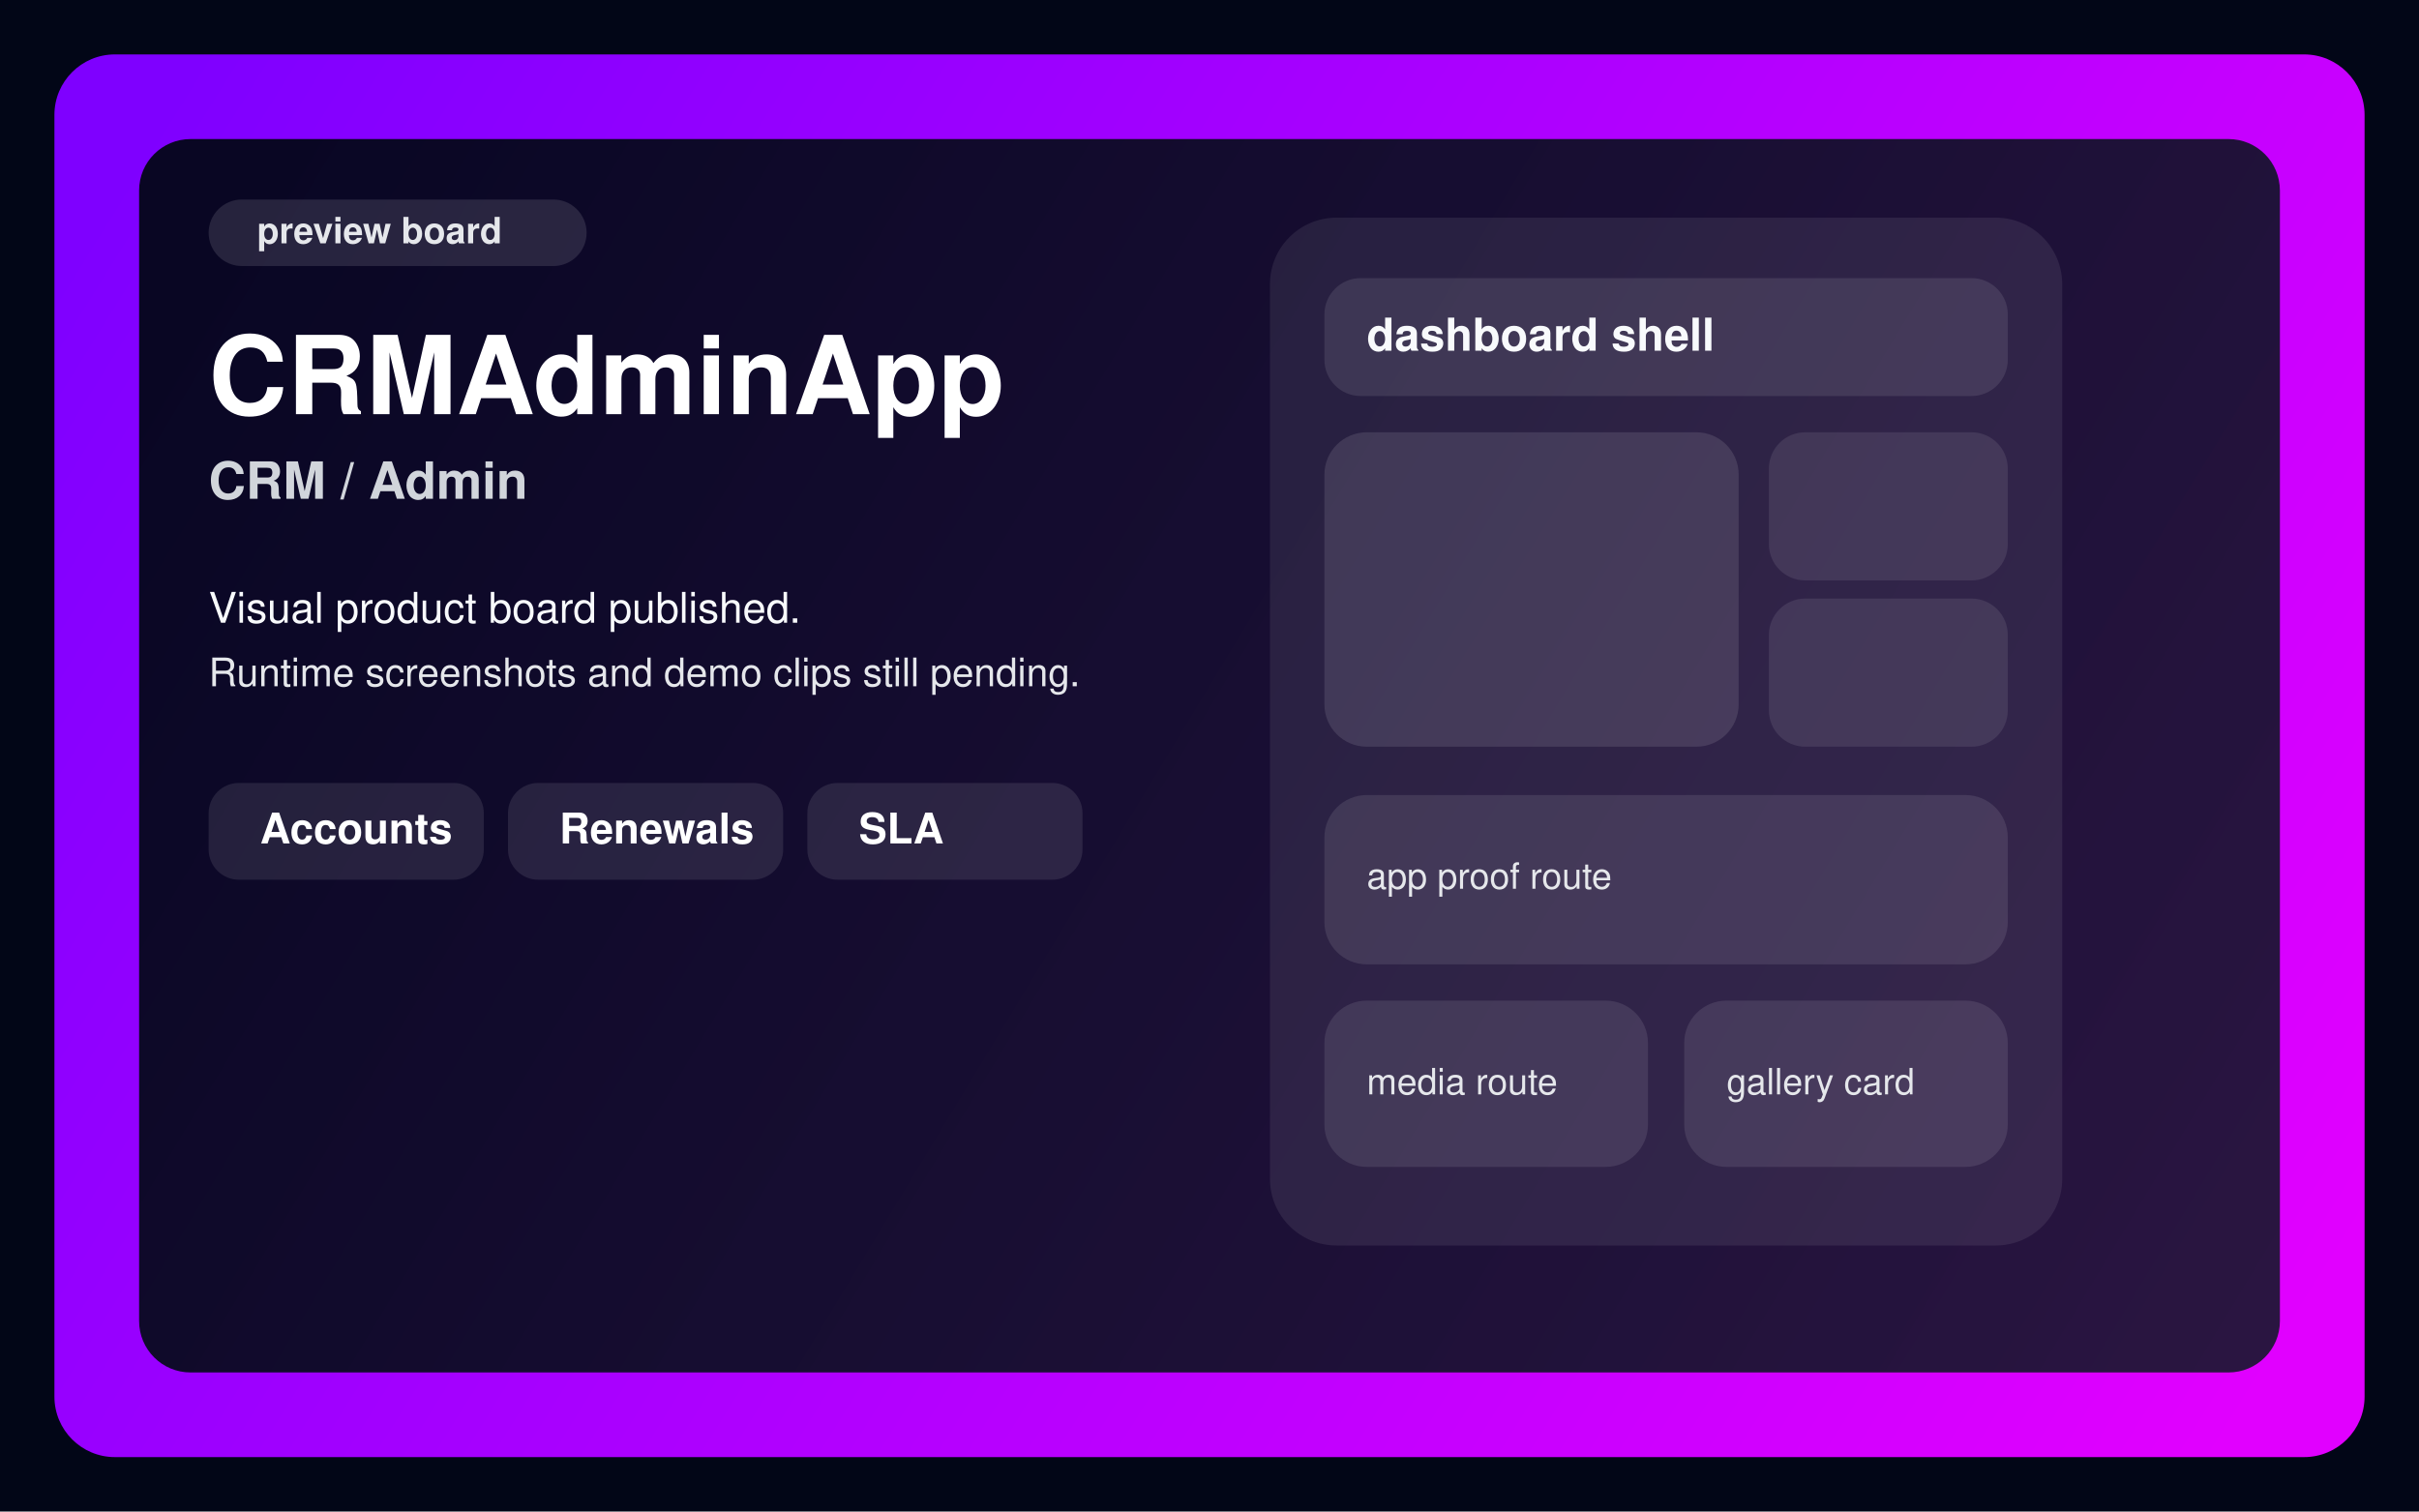
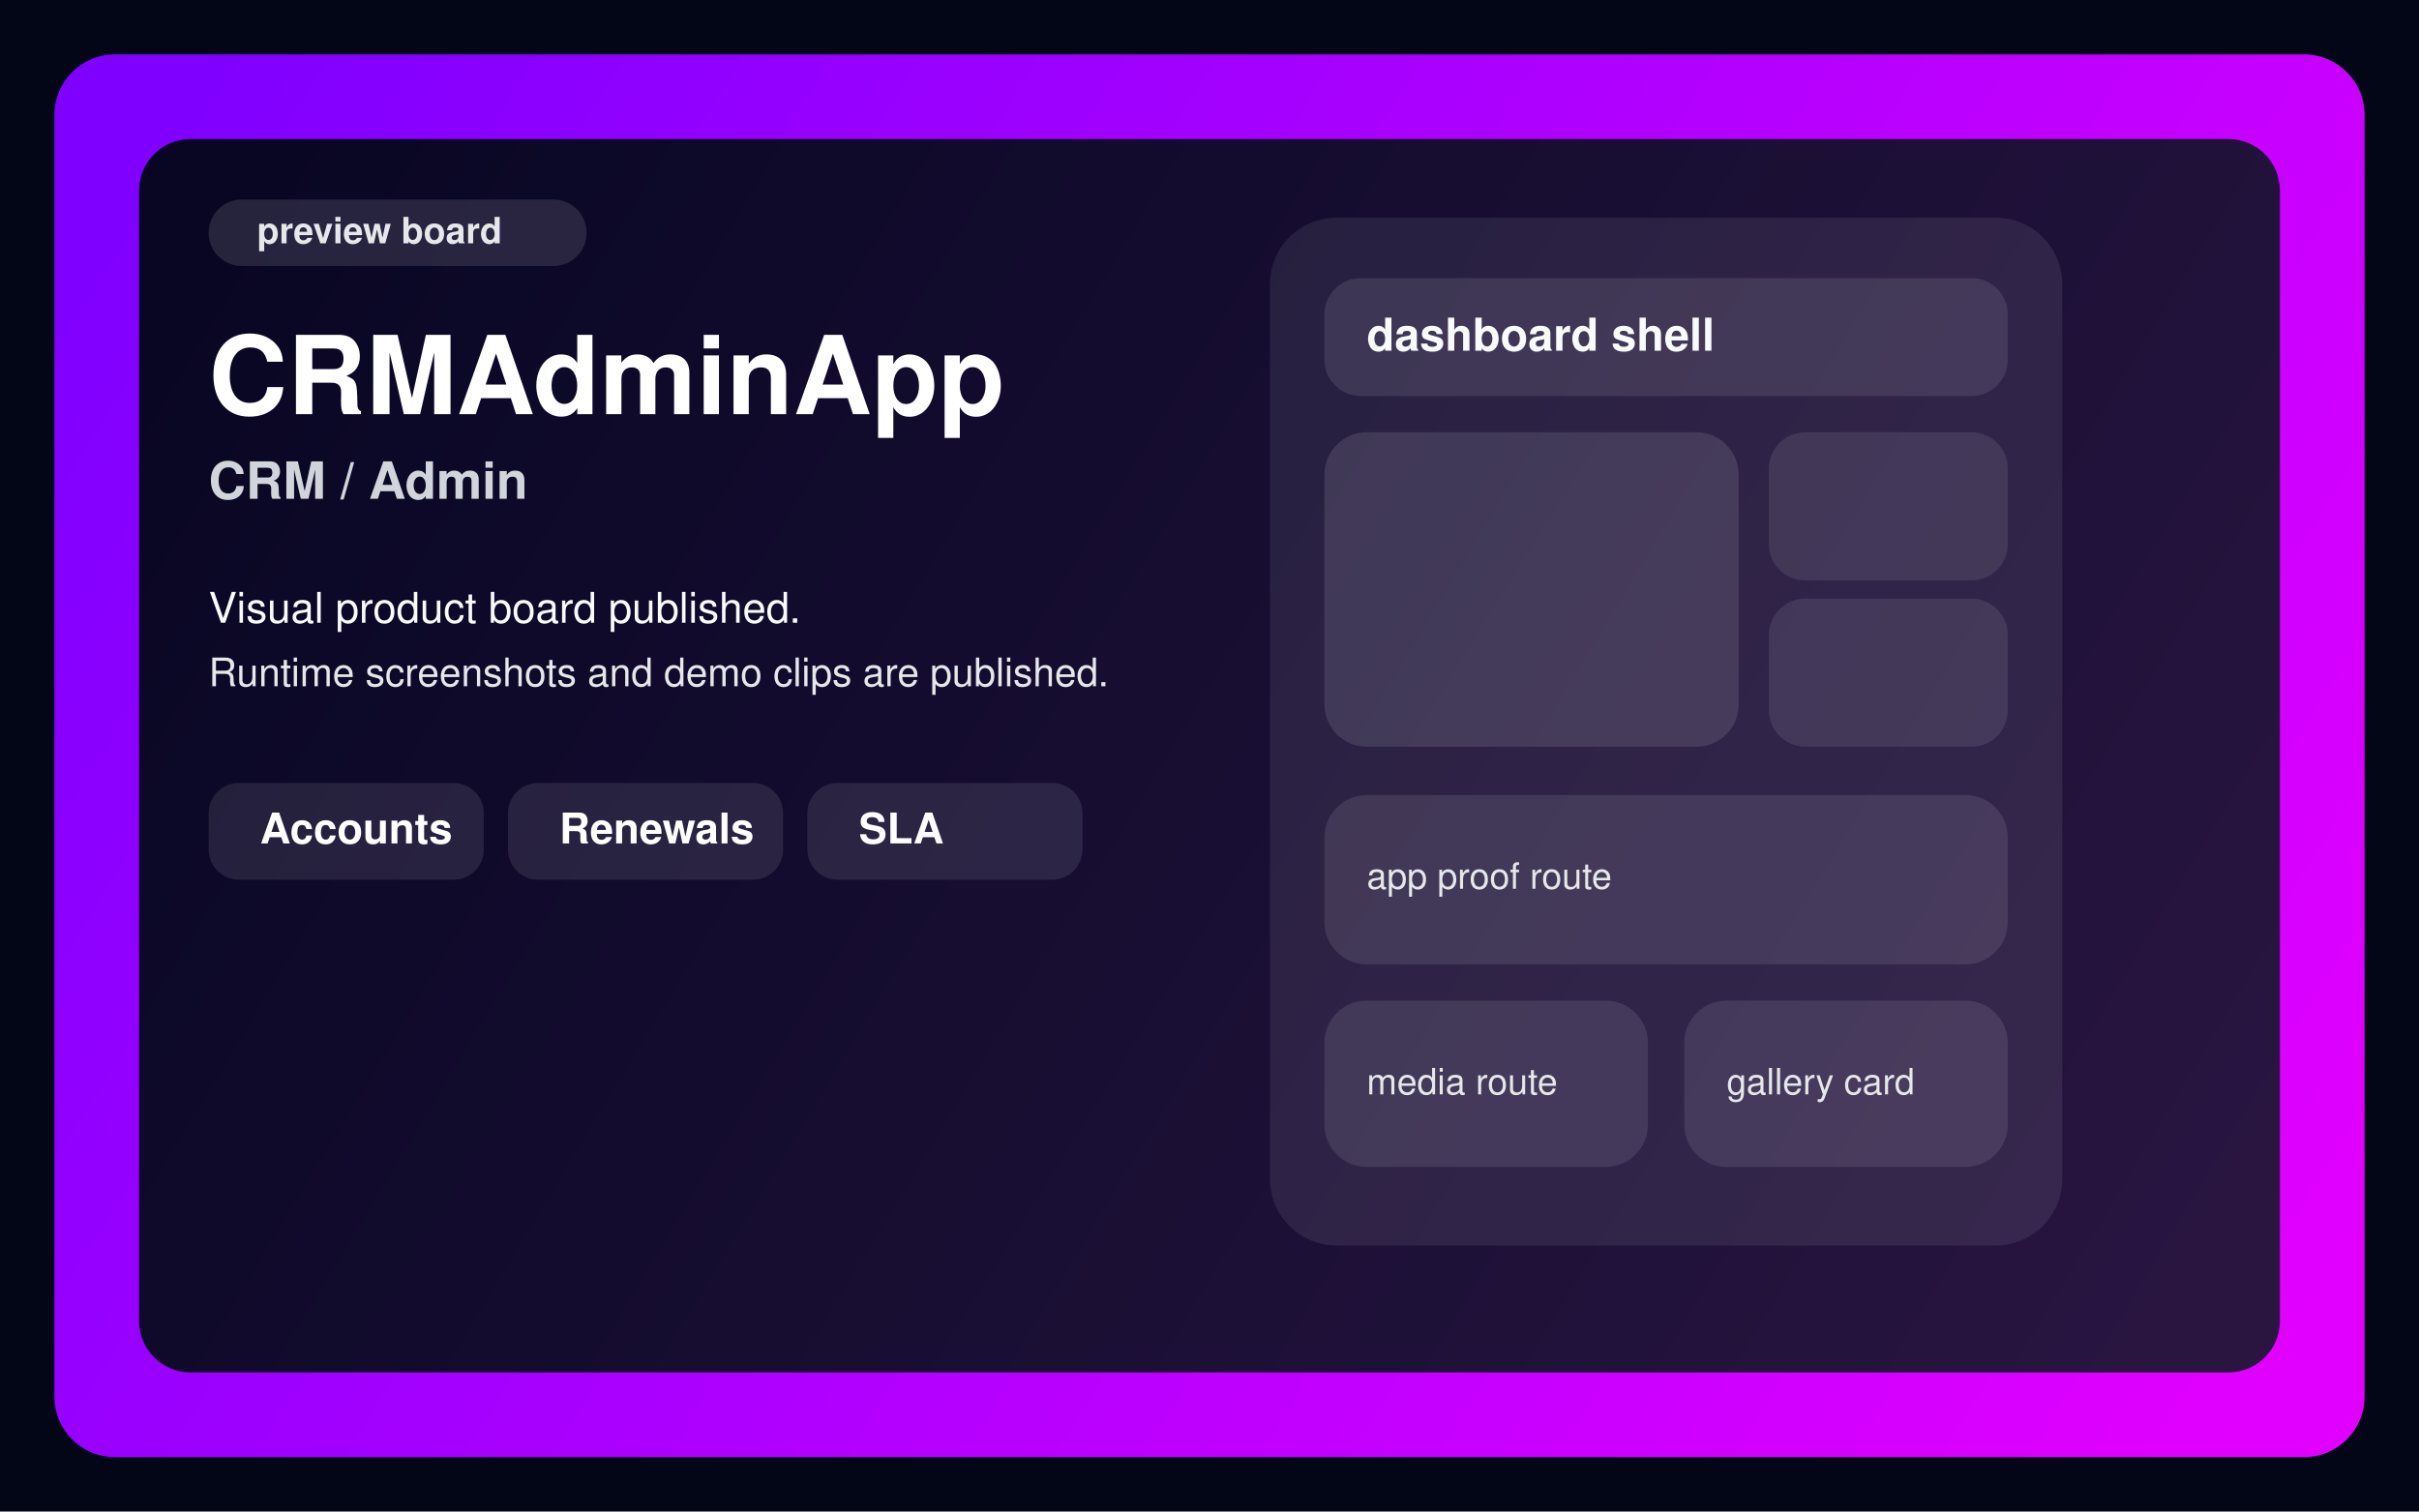
<svg xmlns="http://www.w3.org/2000/svg" width="1600" height="1000" viewBox="0 0 1600 1000" fill="none">
  <defs>
    <linearGradient id="bg" x1="110" y1="70" x2="1490" y2="930" gradientUnits="userSpaceOnUse">
      <stop stop-color="#7F00FF" />
      <stop offset="1" stop-color="#E100FF" />
    </linearGradient>
    <linearGradient id="panel" x1="130" y1="104" x2="1460" y2="908" gradientUnits="userSpaceOnUse">
      <stop stop-color="#020617" stop-opacity="0.95" />
      <stop offset="1" stop-color="#111827" stop-opacity="0.88" />
    </linearGradient>
  </defs>
  <rect width="1600" height="1000" fill="#020617" />
  <rect x="36" y="36" width="1528" height="928" rx="40" fill="url(#bg)" />
  <rect x="92" y="92" width="1416" height="816" rx="34" fill="url(#panel)" />
  <rect x="138" y="132" width="250" height="44" rx="22" fill="white" fill-opacity="0.12" />
  <text x="170" y="161" fill="#E5E7EB" font-size="24" font-family="SF Pro Display, Helvetica, Arial, sans-serif" font-weight="700">preview board</text>
  <text x="138" y="274" fill="white" font-size="72" font-family="SF Pro Display, Helvetica, Arial, sans-serif" font-weight="800">CRMAdminApp</text>
  <text x="138" y="330" fill="#D1D5DB" font-size="34" font-family="SF Pro Display, Helvetica, Arial, sans-serif" font-weight="600">CRM / Admin</text>
  <text x="138" y="412" fill="#F8FAFC" font-size="28" font-family="SF Pro Display, Helvetica, Arial, sans-serif">Visual product board published.</text>
-   <text x="138" y="454" fill="#E5E7EB" font-size="26" font-family="SF Pro Display, Helvetica, Arial, sans-serif">Runtime screenshots and demo clips still pending.</text>
+   <text x="138" y="454" fill="#E5E7EB" font-size="26" font-family="SF Pro Display, Helvetica, Arial, sans-serif">Runtime screenshots and demo clips are published.</text>
  <rect x="138" y="518" width="182" height="64" rx="20" fill="white" fill-opacity="0.10" />
  <text x="172" y="558" fill="white" font-size="28" font-family="SF Pro Display, Helvetica, Arial, sans-serif" font-weight="700">Accounts</text>
  <rect x="336" y="518" width="182" height="64" rx="20" fill="white" fill-opacity="0.10" />
  <text x="370" y="558" fill="white" font-size="28" font-family="SF Pro Display, Helvetica, Arial, sans-serif" font-weight="700">Renewals</text>
  <rect x="534" y="518" width="182" height="64" rx="20" fill="white" fill-opacity="0.10" />
  <text x="568" y="558" fill="white" font-size="28" font-family="SF Pro Display, Helvetica, Arial, sans-serif" font-weight="700">SLA</text>
  <rect x="840" y="144" width="524" height="680" rx="44" fill="white" fill-opacity="0.08" />
  <rect x="876" y="184" width="452" height="78" rx="24" fill="white" fill-opacity="0.10" />
  <rect x="876" y="286" width="274" height="208" rx="28" fill="white" fill-opacity="0.11" />
  <rect x="1170" y="286" width="158" height="98" rx="24" fill="white" fill-opacity="0.09" />
  <rect x="1170" y="396" width="158" height="98" rx="24" fill="white" fill-opacity="0.09" />
  <rect x="876" y="526" width="452" height="112" rx="28" fill="white" fill-opacity="0.10" />
  <rect x="876" y="662" width="214" height="110" rx="28" fill="white" fill-opacity="0.10" />
  <rect x="1114" y="662" width="214" height="110" rx="28" fill="white" fill-opacity="0.10" />
  <text x="904" y="232" fill="#F8FAFC" font-size="30" font-family="SF Pro Display, Helvetica, Arial, sans-serif" font-weight="700">dashboard shell</text>
  <text x="904" y="588" fill="#E5E7EB" font-size="24" font-family="SF Pro Display, Helvetica, Arial, sans-serif">app proof route</text>
  <text x="904" y="724" fill="#E5E7EB" font-size="24" font-family="SF Pro Display, Helvetica, Arial, sans-serif">media route</text>
  <text x="1142" y="724" fill="#E5E7EB" font-size="24" font-family="SF Pro Display, Helvetica, Arial, sans-serif">gallery card</text>
</svg>
